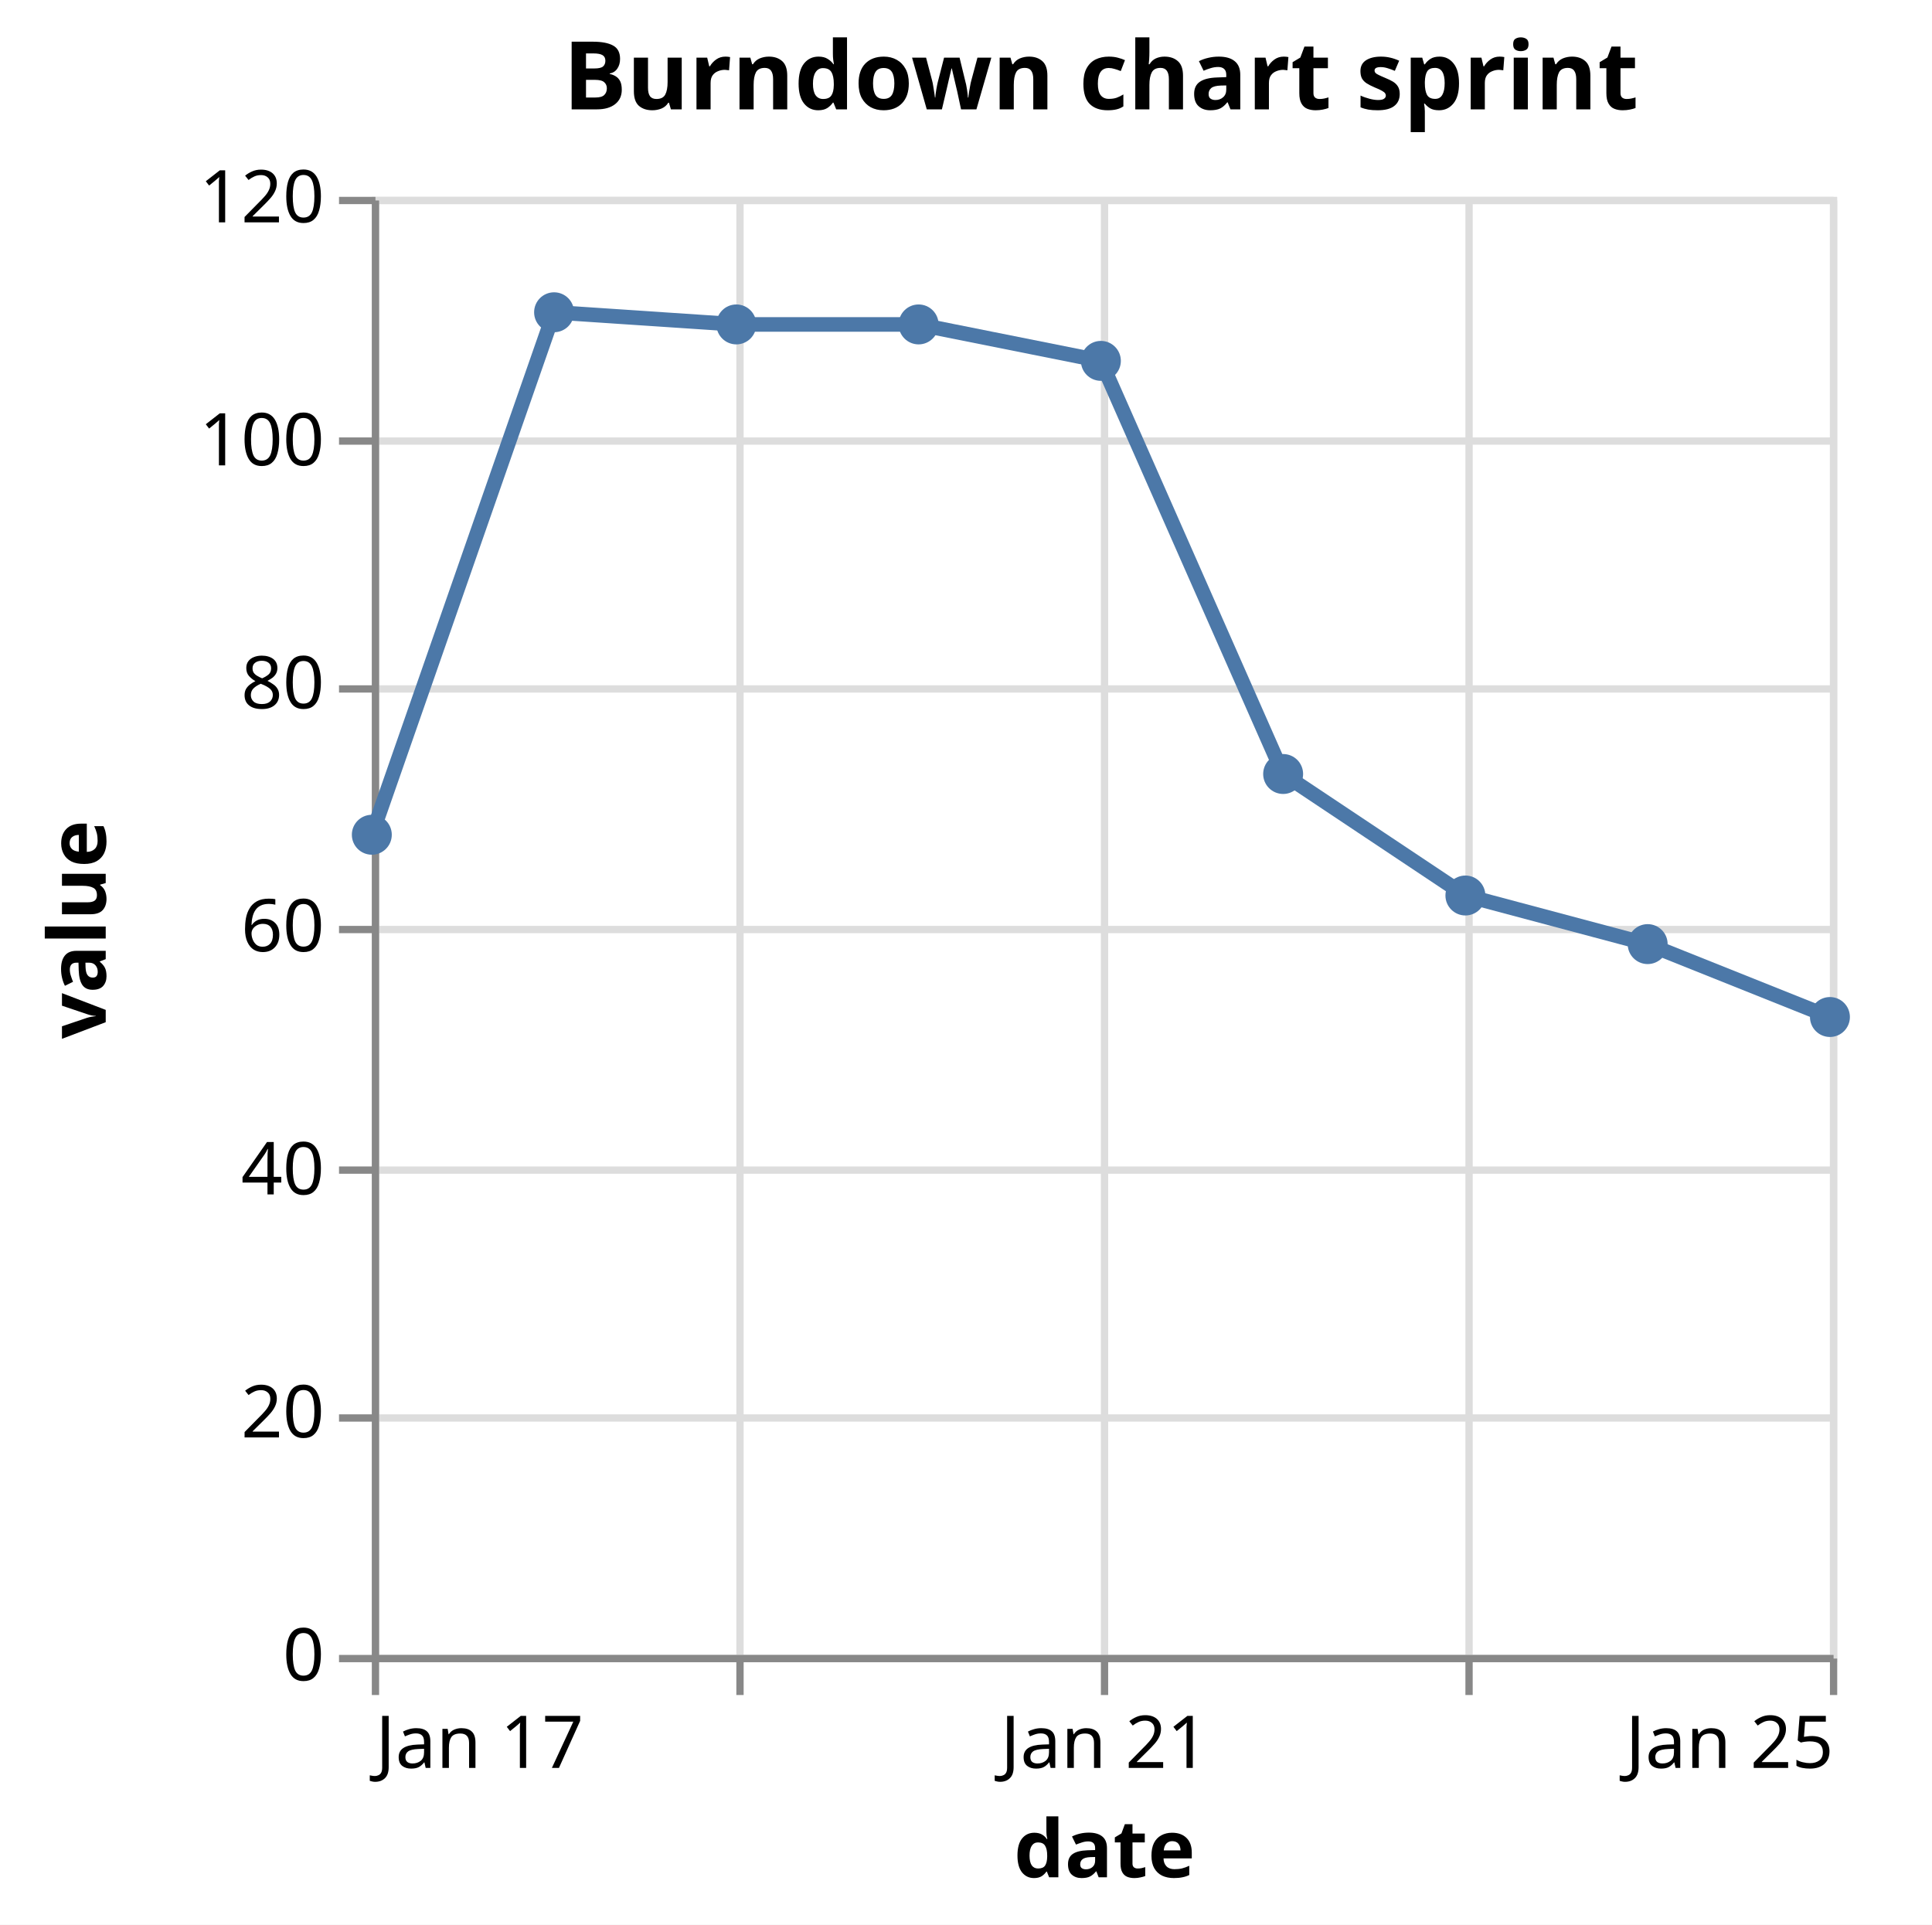
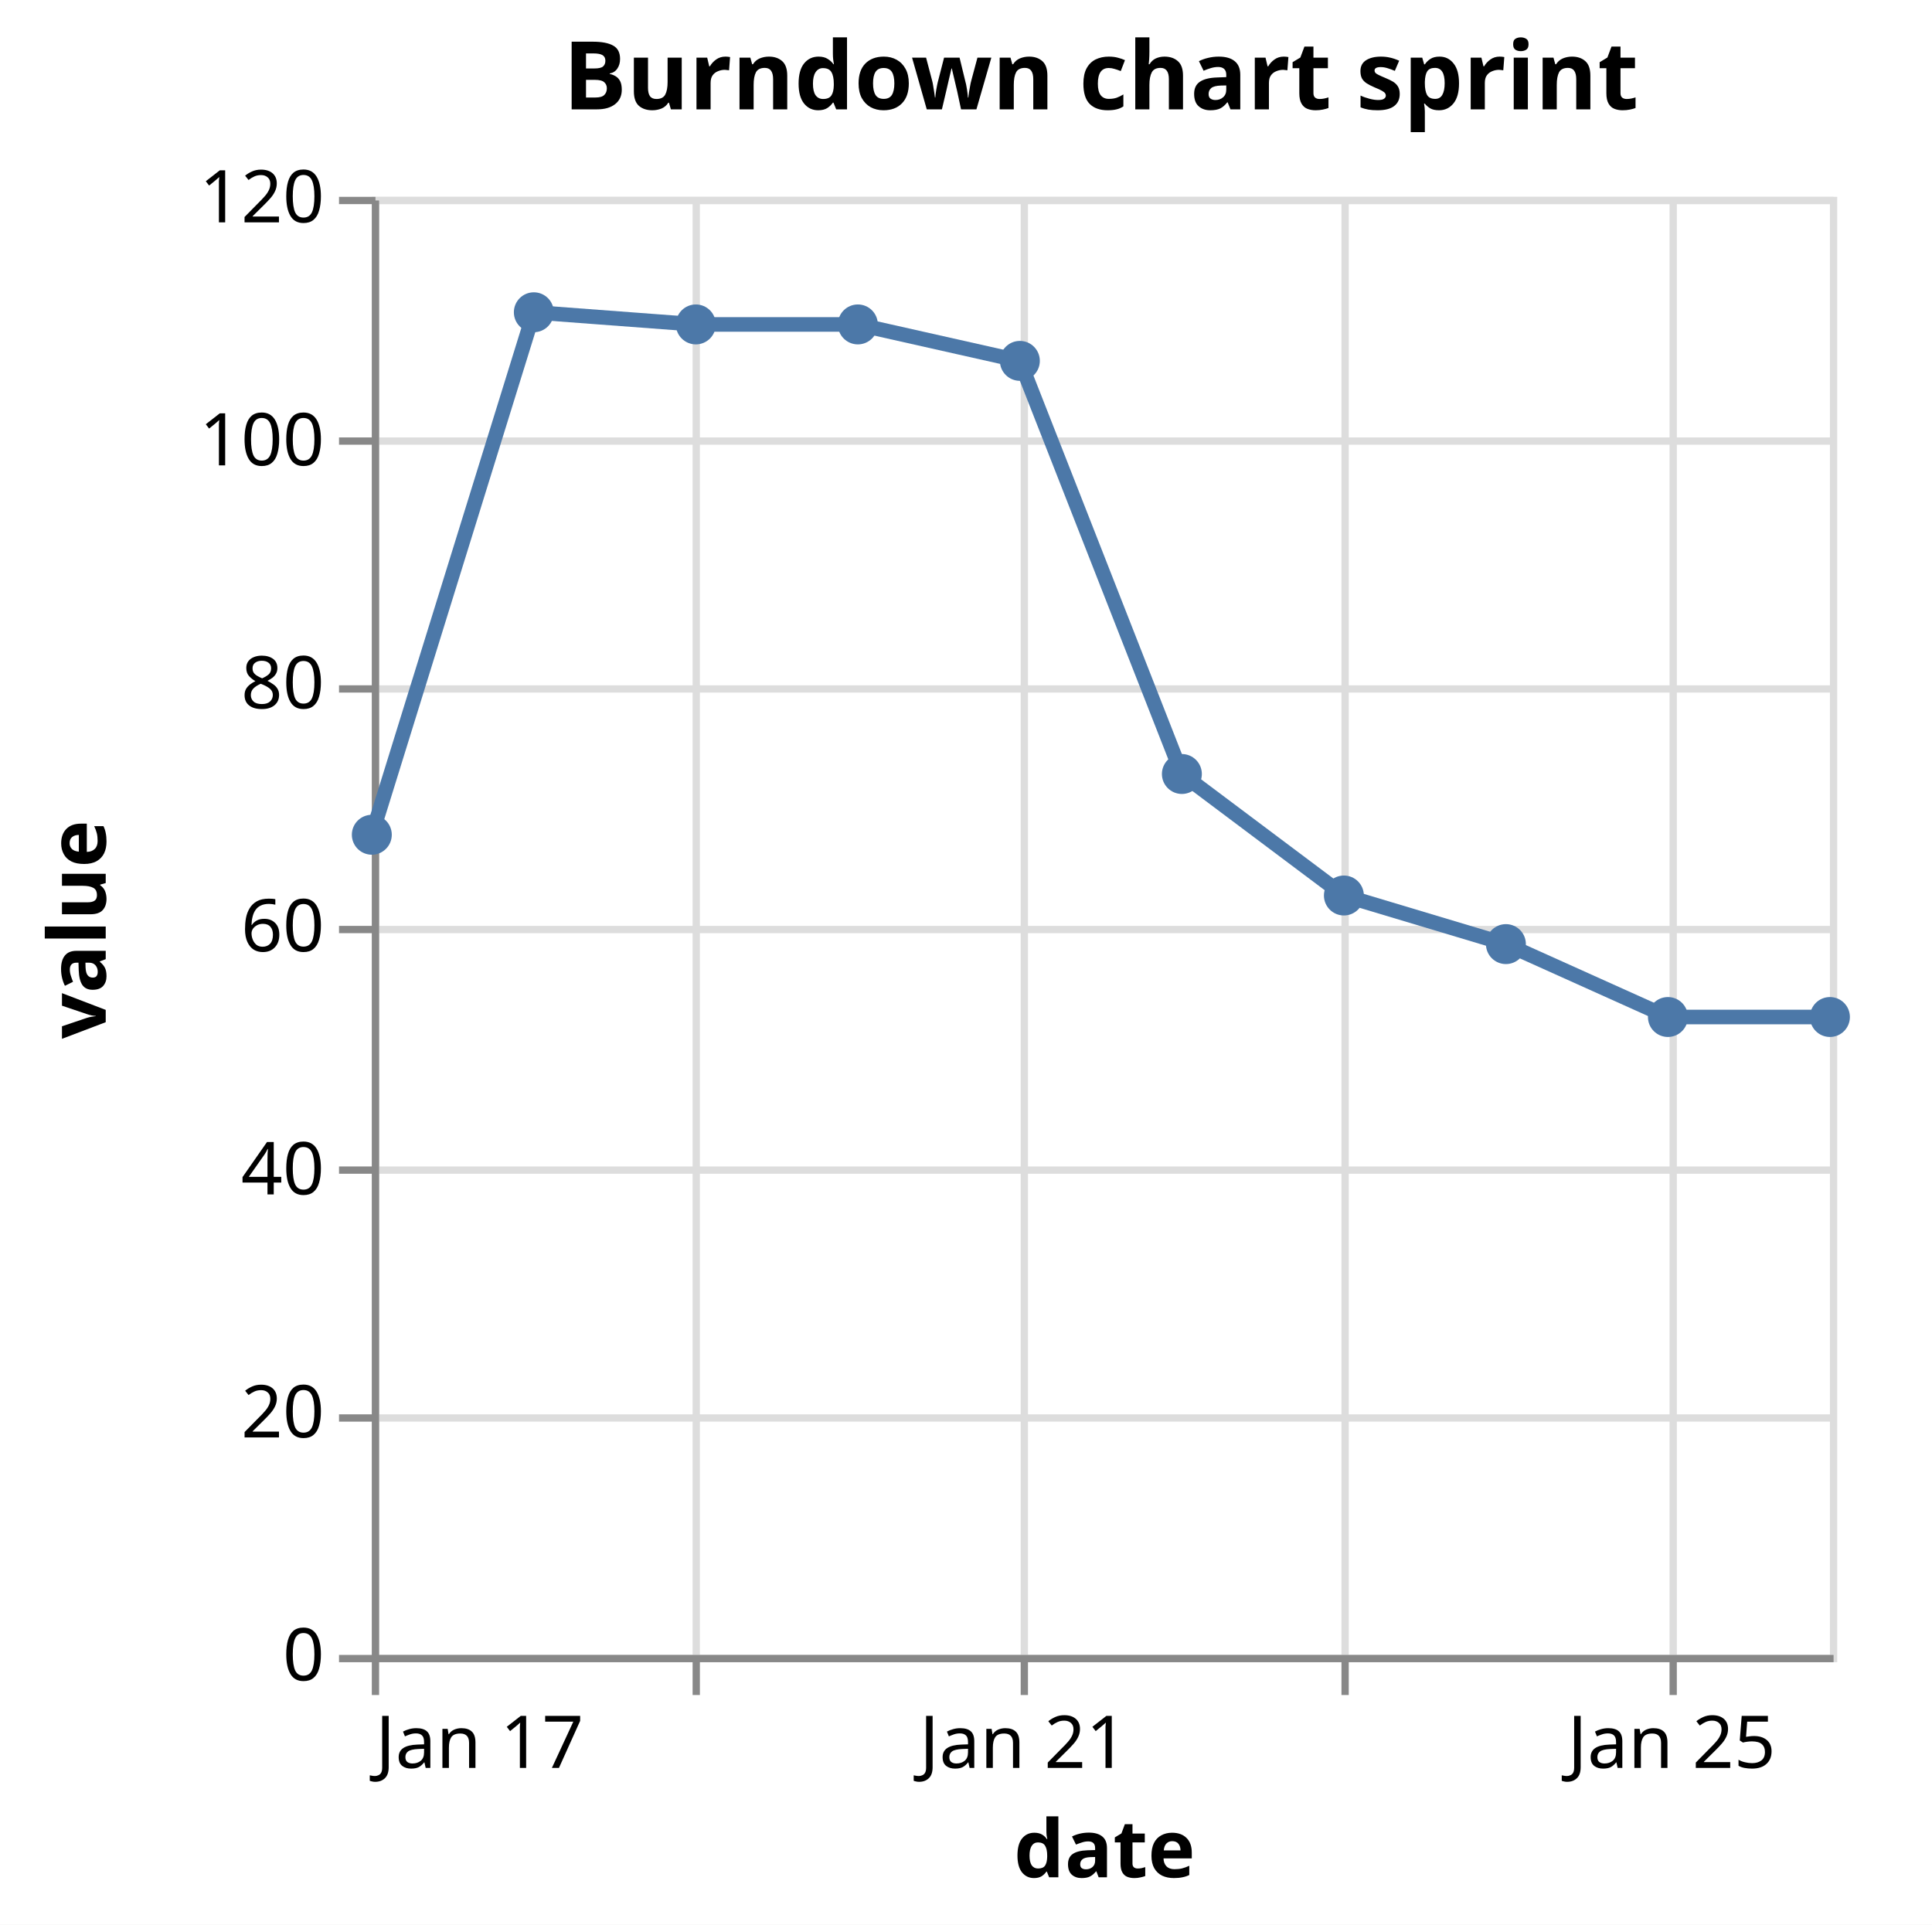
<svg xmlns="http://www.w3.org/2000/svg" version="1.1" class="marks" width="265" height="264" viewBox="0 0 265 264">
  <rect width="265" height="264" fill="white" />
  <g fill="none" stroke-miterlimit="10" transform="translate(51,27)">
    <g class="mark-group role-frame root" role="graphics-object" aria-roledescription="group mark container">
      <g transform="translate(0,0)">
        <path class="background" aria-hidden="true" d="M0.5,0.5h200v200h-200Z" stroke="#ddd" />
        <g>
          <g class="mark-group role-axis" aria-hidden="true">
            <g transform="translate(0.5,200.5)">
              <path class="background" aria-hidden="true" d="M0,0h0v0h0Z" pointer-events="none" />
              <g>
                <g class="mark-rule role-axis-grid" pointer-events="none">
                  <line transform="translate(0,-200)" x2="0" y2="200" stroke="#ddd" stroke-width="1" opacity="1" />
-                   <line transform="translate(50,-200)" x2="0" y2="200" stroke="#ddd" stroke-width="1" opacity="1" />
-                   <line transform="translate(100,-200)" x2="0" y2="200" stroke="#ddd" stroke-width="1" opacity="1" />
-                   <line transform="translate(150,-200)" x2="0" y2="200" stroke="#ddd" stroke-width="1" opacity="1" />
-                   <line transform="translate(200,-200)" x2="0" y2="200" stroke="#ddd" stroke-width="1" opacity="1" />
+                   <line transform="translate(44,-200)" x2="0" y2="200" stroke="#ddd" stroke-width="1" opacity="1" />
+                   <line transform="translate(89,-200)" x2="0" y2="200" stroke="#ddd" stroke-width="1" opacity="1" />
+                   <line transform="translate(133,-200)" x2="0" y2="200" stroke="#ddd" stroke-width="1" opacity="1" />
+                   <line transform="translate(178,-200)" x2="0" y2="200" stroke="#ddd" stroke-width="1" opacity="1" />
                </g>
              </g>
              <path class="foreground" aria-hidden="true" d="" pointer-events="none" display="none" />
            </g>
          </g>
          <g class="mark-group role-axis" aria-hidden="true">
            <g transform="translate(0.5,0.5)">
              <path class="background" aria-hidden="true" d="M0,0h0v0h0Z" pointer-events="none" />
              <g>
                <g class="mark-rule role-axis-grid" pointer-events="none">
                  <line transform="translate(0,200)" x2="200" y2="0" stroke="#ddd" stroke-width="1" opacity="1" />
                  <line transform="translate(0,167)" x2="200" y2="0" stroke="#ddd" stroke-width="1" opacity="1" />
                  <line transform="translate(0,133)" x2="200" y2="0" stroke="#ddd" stroke-width="1" opacity="1" />
                  <line transform="translate(0,100)" x2="200" y2="0" stroke="#ddd" stroke-width="1" opacity="1" />
                  <line transform="translate(0,67)" x2="200" y2="0" stroke="#ddd" stroke-width="1" opacity="1" />
                  <line transform="translate(0,33)" x2="200" y2="0" stroke="#ddd" stroke-width="1" opacity="1" />
                  <line transform="translate(0,0)" x2="200" y2="0" stroke="#ddd" stroke-width="1" opacity="1" />
                </g>
              </g>
              <path class="foreground" aria-hidden="true" d="" pointer-events="none" display="none" />
            </g>
          </g>
-           <g class="mark-group role-axis" role="graphics-symbol" aria-roledescription="axis" aria-label="X-axis titled 'date' for a time scale with values from January 17 to January 25">
+           <g class="mark-group role-axis" role="graphics-symbol" aria-roledescription="axis" aria-label="X-axis titled 'date' for a time scale with values from January 17 to January 26">
            <g transform="translate(0.5,200.5)">
              <path class="background" aria-hidden="true" d="M0,0h0v0h0Z" pointer-events="none" />
              <g>
                <g class="mark-rule role-axis-tick" pointer-events="none">
                  <line transform="translate(0,0)" x2="0" y2="5" stroke="#888" stroke-width="1" opacity="1" />
-                   <line transform="translate(50,0)" x2="0" y2="5" stroke="#888" stroke-width="1" opacity="1" />
-                   <line transform="translate(100,0)" x2="0" y2="5" stroke="#888" stroke-width="1" opacity="1" />
-                   <line transform="translate(150,0)" x2="0" y2="5" stroke="#888" stroke-width="1" opacity="1" />
-                   <line transform="translate(200,0)" x2="0" y2="5" stroke="#888" stroke-width="1" opacity="1" />
+                   <line transform="translate(44,0)" x2="0" y2="5" stroke="#888" stroke-width="1" opacity="1" />
+                   <line transform="translate(89,0)" x2="0" y2="5" stroke="#888" stroke-width="1" opacity="1" />
+                   <line transform="translate(133,0)" x2="0" y2="5" stroke="#888" stroke-width="1" opacity="1" />
+                   <line transform="translate(178,0)" x2="0" y2="5" stroke="#888" stroke-width="1" opacity="1" />
                </g>
                <g class="mark-text role-axis-label" pointer-events="none">
                  <text text-anchor="start" transform="translate(0,15)" font-family="sans-serif" font-size="10px" fill="#000" opacity="1">Jan 17</text>
-                   <text text-anchor="middle" transform="translate(50,15)" font-family="sans-serif" font-size="10px" fill="#000" opacity="0">Jan 19</text>
-                   <text text-anchor="middle" transform="translate(100,15)" font-family="sans-serif" font-size="10px" fill="#000" opacity="1">Jan 21</text>
-                   <text text-anchor="middle" transform="translate(150,15)" font-family="sans-serif" font-size="10px" fill="#000" opacity="0">Jan 23</text>
-                   <text text-anchor="end" transform="translate(200,15)" font-family="sans-serif" font-size="10px" fill="#000" opacity="1">Jan 25</text>
+                   <text text-anchor="middle" transform="translate(44.44444,15)" font-family="sans-serif" font-size="10px" fill="#000" opacity="0">Jan 19</text>
+                   <text text-anchor="middle" transform="translate(88.88889,15)" font-family="sans-serif" font-size="10px" fill="#000" opacity="1">Jan 21</text>
+                   <text text-anchor="middle" transform="translate(133.3333,15)" font-family="sans-serif" font-size="10px" fill="#000" opacity="0">Jan 23</text>
+                   <text text-anchor="middle" transform="translate(177.7778,15)" font-family="sans-serif" font-size="10px" fill="#000" opacity="1">Jan 25</text>
                </g>
                <g class="mark-rule role-axis-domain" pointer-events="none">
                  <line transform="translate(0,0)" x2="200" y2="0" stroke="#888" stroke-width="1" opacity="1" />
                </g>
                <g class="mark-text role-axis-title" pointer-events="none">
                  <text text-anchor="middle" transform="translate(100,30)" font-family="sans-serif" font-size="11px" font-weight="bold" fill="#000" opacity="1">date</text>
                </g>
              </g>
              <path class="foreground" aria-hidden="true" d="" pointer-events="none" display="none" />
            </g>
          </g>
          <g class="mark-group role-axis" role="graphics-symbol" aria-roledescription="axis" aria-label="Y-axis titled 'value' for a linear scale with values from 0 to 120">
            <g transform="translate(0.5,0.5)">
              <path class="background" aria-hidden="true" d="M0,0h0v0h0Z" pointer-events="none" />
              <g>
                <g class="mark-rule role-axis-tick" pointer-events="none">
                  <line transform="translate(0,200)" x2="-5" y2="0" stroke="#888" stroke-width="1" opacity="1" />
                  <line transform="translate(0,167)" x2="-5" y2="0" stroke="#888" stroke-width="1" opacity="1" />
                  <line transform="translate(0,133)" x2="-5" y2="0" stroke="#888" stroke-width="1" opacity="1" />
                  <line transform="translate(0,100)" x2="-5" y2="0" stroke="#888" stroke-width="1" opacity="1" />
                  <line transform="translate(0,67)" x2="-5" y2="0" stroke="#888" stroke-width="1" opacity="1" />
                  <line transform="translate(0,33)" x2="-5" y2="0" stroke="#888" stroke-width="1" opacity="1" />
                  <line transform="translate(0,0)" x2="-5" y2="0" stroke="#888" stroke-width="1" opacity="1" />
                </g>
                <g class="mark-text role-axis-label" pointer-events="none">
                  <text text-anchor="end" transform="translate(-7,203)" font-family="sans-serif" font-size="10px" fill="#000" opacity="1">0</text>
                  <text text-anchor="end" transform="translate(-7,169.6667)" font-family="sans-serif" font-size="10px" fill="#000" opacity="1">20</text>
                  <text text-anchor="end" transform="translate(-7,136.3333)" font-family="sans-serif" font-size="10px" fill="#000" opacity="1">40</text>
                  <text text-anchor="end" transform="translate(-7,103)" font-family="sans-serif" font-size="10px" fill="#000" opacity="1">60</text>
                  <text text-anchor="end" transform="translate(-7,69.66667)" font-family="sans-serif" font-size="10px" fill="#000" opacity="1">80</text>
                  <text text-anchor="end" transform="translate(-7,36.33333)" font-family="sans-serif" font-size="10px" fill="#000" opacity="1">100</text>
                  <text text-anchor="end" transform="translate(-7,3)" font-family="sans-serif" font-size="10px" fill="#000" opacity="1">120</text>
                </g>
                <g class="mark-rule role-axis-domain" pointer-events="none">
                  <line transform="translate(0,200)" x2="0" y2="-200" stroke="#888" stroke-width="1" opacity="1" />
                </g>
                <g class="mark-text role-axis-title" pointer-events="none">
                  <text text-anchor="middle" transform="translate(-35,100) rotate(-90) translate(0,-2)" font-family="sans-serif" font-size="11px" font-weight="bold" fill="#000" opacity="1">value</text>
                </g>
              </g>
              <path class="foreground" aria-hidden="true" d="" pointer-events="none" display="none" />
            </g>
          </g>
          <g class="mark-line role-mark layer_0_layer_0_marks" role="graphics-object" aria-roledescription="line mark container">
-             <path aria-label="date: Jan 17; value: 67.5" role="graphics-symbol" aria-roledescription="line mark" d="M0,87.5L25,15.833L50,17.5L75,17.5L100,22.5L125,79.167L150,95.833L175,102.5L200,112.5" stroke="#4c78a8" stroke-width="2" />
+             <path aria-label="date: Jan 17; value: 67.5" role="graphics-symbol" aria-roledescription="line mark" d="M0,87.5L22.222,15.833L44.444,17.5L66.667,17.5L88.889,22.5L111.111,79.167L133.333,95.833L155.556,102.5L177.778,112.5L200,112.5" stroke="#4c78a8" stroke-width="2" />
          </g>
          <g class="mark-symbol role-mark layer_0_layer_1_marks" role="graphics-object" aria-roledescription="symbol mark container">
            <path aria-label="date: Jan 17; value: 67.5" role="graphics-symbol" aria-roledescription="point" transform="translate(0,87.5)" d="M2.739,0A2.739,2.739,0,1,1,-2.739,0A2.739,2.739,0,1,1,2.739,0" fill="#4c78a8" stroke-width="2" opacity="1" />
-             <path aria-label="date: Jan 18; value: 110.5" role="graphics-symbol" aria-roledescription="point" transform="translate(25,15.83333)" d="M2.739,0A2.739,2.739,0,1,1,-2.739,0A2.739,2.739,0,1,1,2.739,0" fill="#4c78a8" stroke-width="2" opacity="1" />
-             <path aria-label="date: Jan 19; value: 109.5" role="graphics-symbol" aria-roledescription="point" transform="translate(50,17.5)" d="M2.739,0A2.739,2.739,0,1,1,-2.739,0A2.739,2.739,0,1,1,2.739,0" fill="#4c78a8" stroke-width="2" opacity="1" />
-             <path aria-label="date: Jan 20; value: 109.5" role="graphics-symbol" aria-roledescription="point" transform="translate(75,17.5)" d="M2.739,0A2.739,2.739,0,1,1,-2.739,0A2.739,2.739,0,1,1,2.739,0" fill="#4c78a8" stroke-width="2" opacity="1" />
-             <path aria-label="date: Jan 21; value: 106.5" role="graphics-symbol" aria-roledescription="point" transform="translate(100,22.5)" d="M2.739,0A2.739,2.739,0,1,1,-2.739,0A2.739,2.739,0,1,1,2.739,0" fill="#4c78a8" stroke-width="2" opacity="1" />
-             <path aria-label="date: Jan 22; value: 72.5" role="graphics-symbol" aria-roledescription="point" transform="translate(125,79.16667)" d="M2.739,0A2.739,2.739,0,1,1,-2.739,0A2.739,2.739,0,1,1,2.739,0" fill="#4c78a8" stroke-width="2" opacity="1" />
-             <path aria-label="date: Jan 23; value: 62.5" role="graphics-symbol" aria-roledescription="point" transform="translate(150,95.83333)" d="M2.739,0A2.739,2.739,0,1,1,-2.739,0A2.739,2.739,0,1,1,2.739,0" fill="#4c78a8" stroke-width="2" opacity="1" />
-             <path aria-label="date: Jan 24; value: 58.5" role="graphics-symbol" aria-roledescription="point" transform="translate(175,102.5)" d="M2.739,0A2.739,2.739,0,1,1,-2.739,0A2.739,2.739,0,1,1,2.739,0" fill="#4c78a8" stroke-width="2" opacity="1" />
-             <path aria-label="date: Jan 25; value: 52.5" role="graphics-symbol" aria-roledescription="point" transform="translate(200,112.5)" d="M2.739,0A2.739,2.739,0,1,1,-2.739,0A2.739,2.739,0,1,1,2.739,0" fill="#4c78a8" stroke-width="2" opacity="1" />
+             <path aria-label="date: Jan 18; value: 110.5" role="graphics-symbol" aria-roledescription="point" transform="translate(22.22222,15.83333)" d="M2.739,0A2.739,2.739,0,1,1,-2.739,0A2.739,2.739,0,1,1,2.739,0" fill="#4c78a8" stroke-width="2" opacity="1" />
+             <path aria-label="date: Jan 19; value: 109.5" role="graphics-symbol" aria-roledescription="point" transform="translate(44.44444,17.5)" d="M2.739,0A2.739,2.739,0,1,1,-2.739,0A2.739,2.739,0,1,1,2.739,0" fill="#4c78a8" stroke-width="2" opacity="1" />
+             <path aria-label="date: Jan 20; value: 109.5" role="graphics-symbol" aria-roledescription="point" transform="translate(66.66667,17.5)" d="M2.739,0A2.739,2.739,0,1,1,-2.739,0A2.739,2.739,0,1,1,2.739,0" fill="#4c78a8" stroke-width="2" opacity="1" />
+             <path aria-label="date: Jan 21; value: 106.5" role="graphics-symbol" aria-roledescription="point" transform="translate(88.88889,22.5)" d="M2.739,0A2.739,2.739,0,1,1,-2.739,0A2.739,2.739,0,1,1,2.739,0" fill="#4c78a8" stroke-width="2" opacity="1" />
+             <path aria-label="date: Jan 22; value: 72.5" role="graphics-symbol" aria-roledescription="point" transform="translate(111.1111,79.16667)" d="M2.739,0A2.739,2.739,0,1,1,-2.739,0A2.739,2.739,0,1,1,2.739,0" fill="#4c78a8" stroke-width="2" opacity="1" />
+             <path aria-label="date: Jan 23; value: 62.5" role="graphics-symbol" aria-roledescription="point" transform="translate(133.3333,95.83333)" d="M2.739,0A2.739,2.739,0,1,1,-2.739,0A2.739,2.739,0,1,1,2.739,0" fill="#4c78a8" stroke-width="2" opacity="1" />
+             <path aria-label="date: Jan 24; value: 58.5" role="graphics-symbol" aria-roledescription="point" transform="translate(155.5556,102.5)" d="M2.739,0A2.739,2.739,0,1,1,-2.739,0A2.739,2.739,0,1,1,2.739,0" fill="#4c78a8" stroke-width="2" opacity="1" />
+             <path aria-label="date: Jan 25; value: 52.5" role="graphics-symbol" aria-roledescription="point" transform="translate(177.7778,112.5)" d="M2.739,0A2.739,2.739,0,1,1,-2.739,0A2.739,2.739,0,1,1,2.739,0" fill="#4c78a8" stroke-width="2" opacity="1" />
+             <path aria-label="date: Jan 26; value: 52.5" role="graphics-symbol" aria-roledescription="point" transform="translate(200,112.5)" d="M2.739,0A2.739,2.739,0,1,1,-2.739,0A2.739,2.739,0,1,1,2.739,0" fill="#4c78a8" stroke-width="2" opacity="1" />
          </g>
          <g class="mark-group role-title">
            <g transform="translate(100,-22)">
              <path class="background" aria-hidden="true" d="M0,0h0v0h0Z" pointer-events="none" />
              <g>
                <g class="mark-text role-title-text" role="graphics-symbol" aria-roledescription="title" aria-label="Title text 'Burndown chart sprint'" pointer-events="none">
                  <text text-anchor="middle" transform="translate(0,10)" font-family="sans-serif" font-size="13px" font-weight="bold" fill="#000" opacity="1">Burndown chart sprint</text>
                </g>
              </g>
              <path class="foreground" aria-hidden="true" d="" pointer-events="none" display="none" />
            </g>
          </g>
        </g>
        <path class="foreground" aria-hidden="true" d="" display="none" />
      </g>
    </g>
  </g>
</svg>
